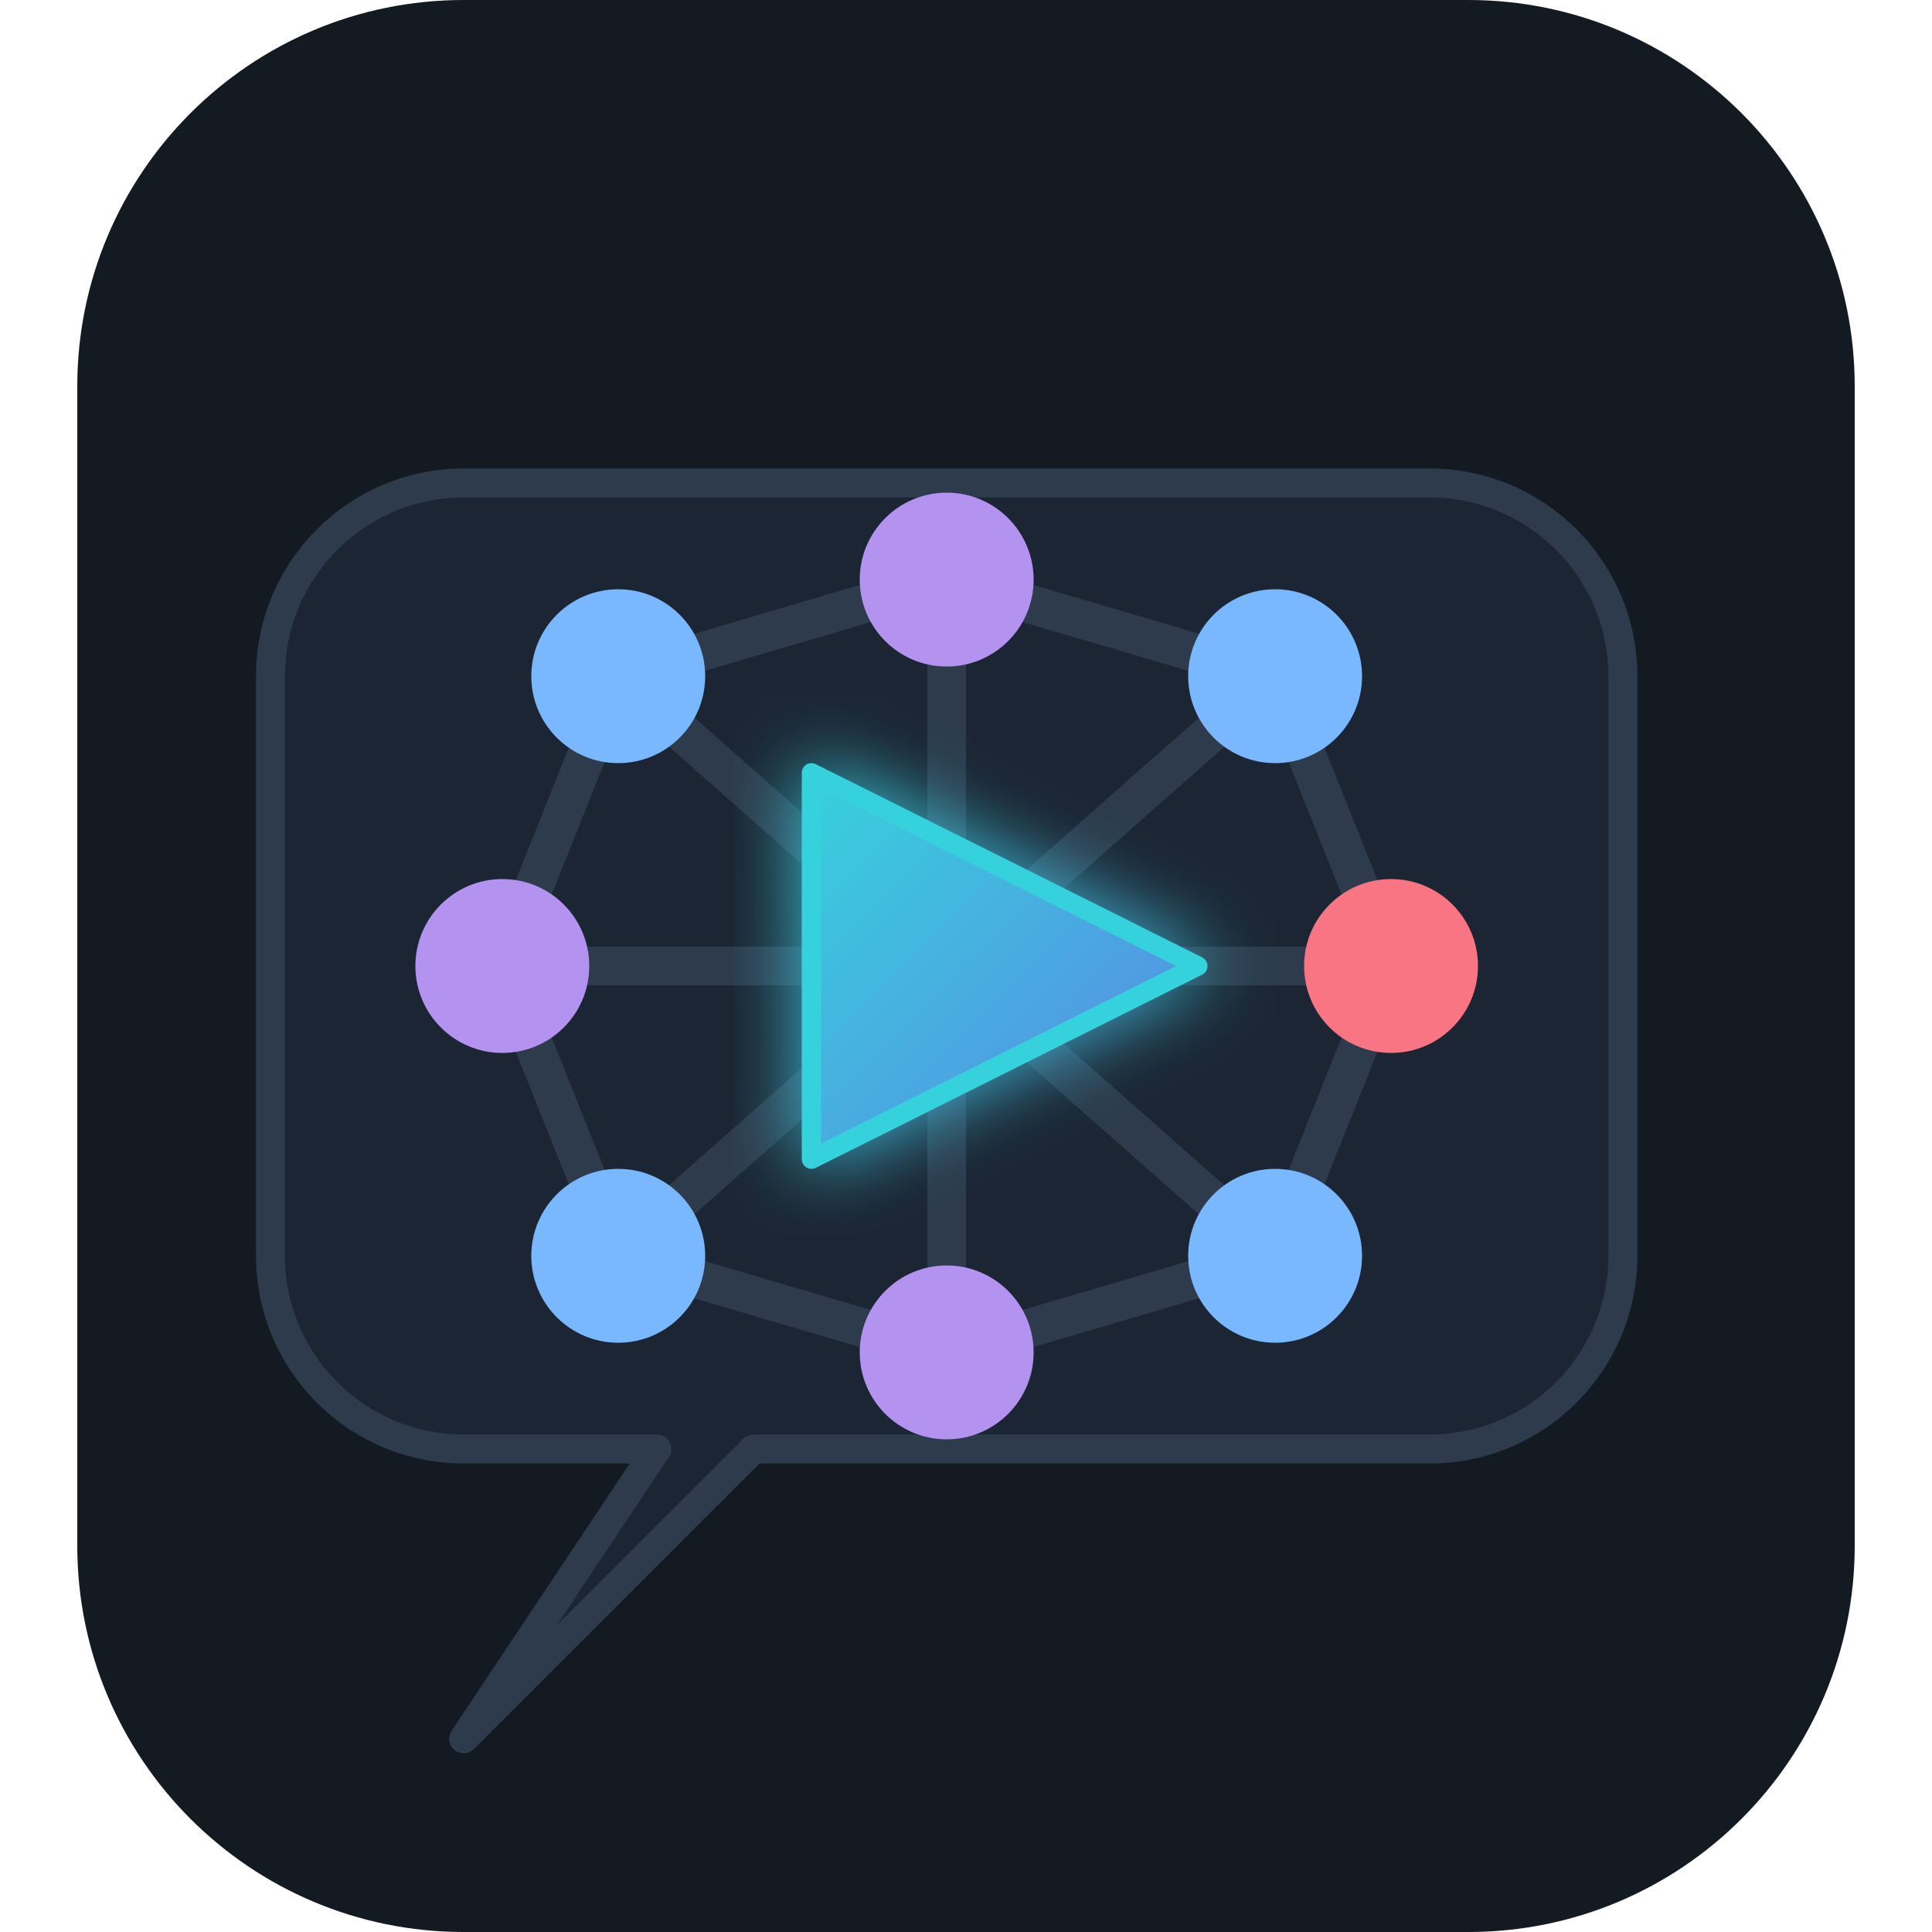
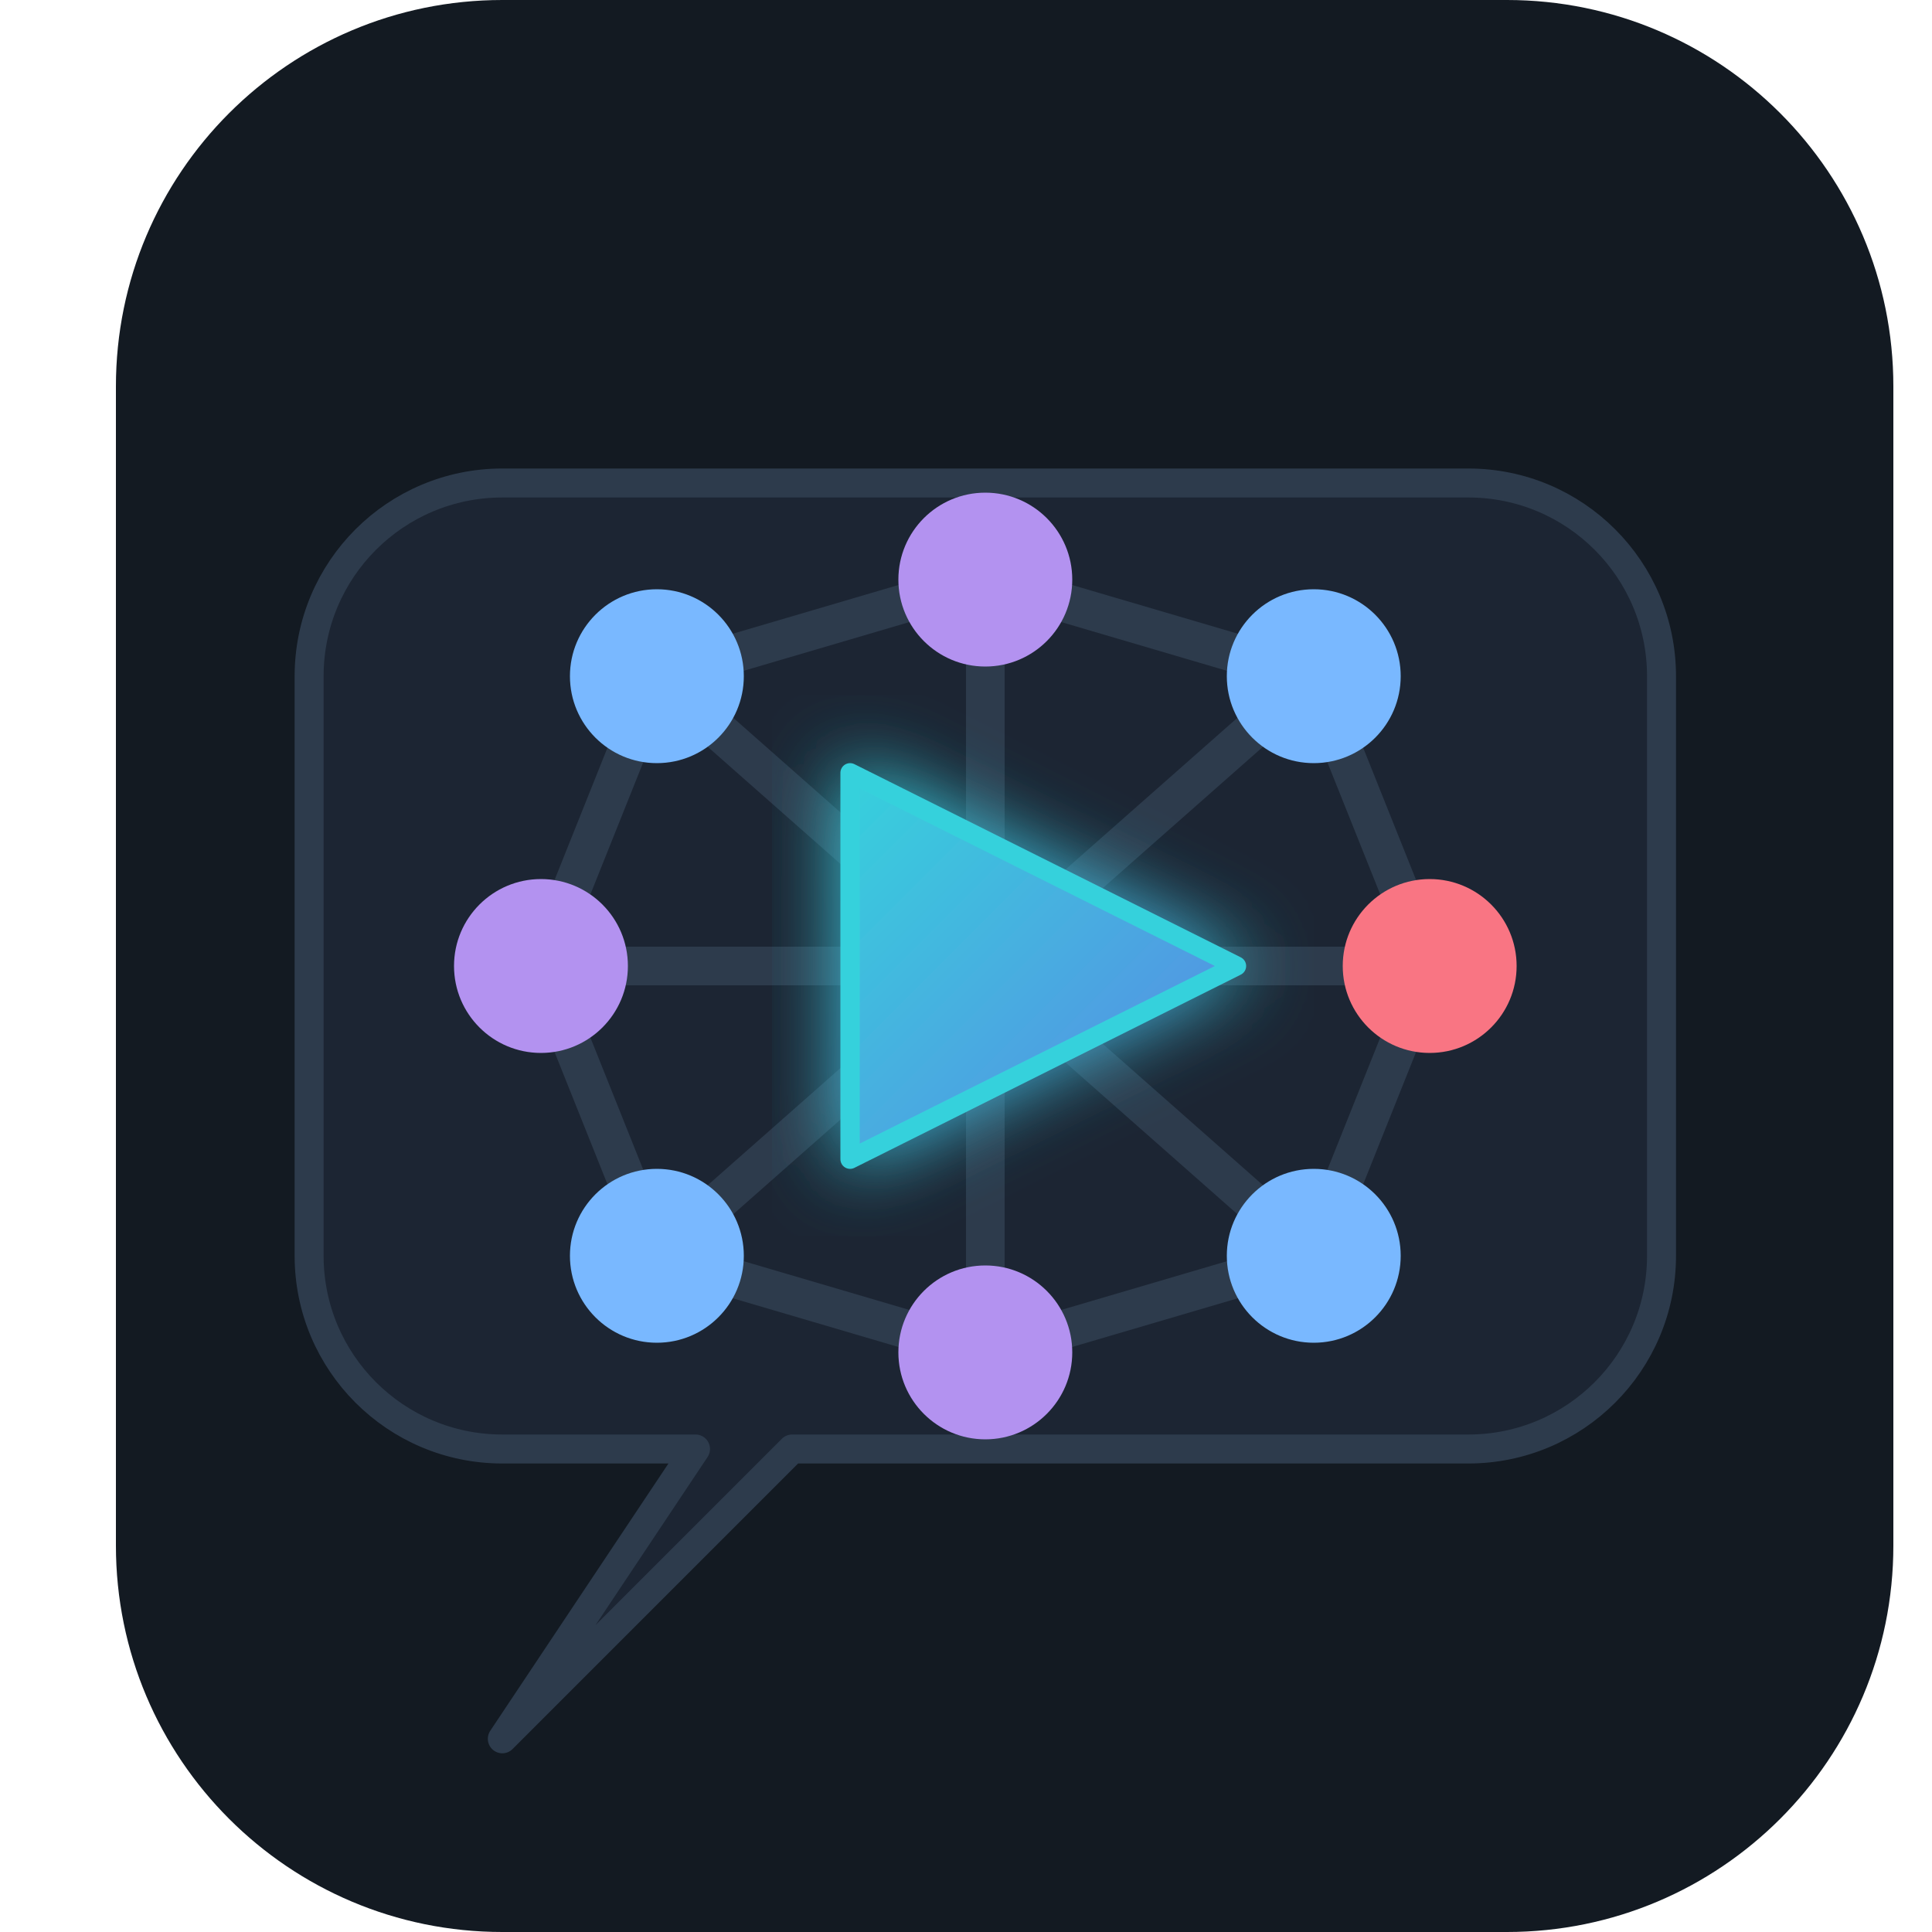
- <svg xmlns="http://www.w3.org/2000/svg" viewBox="-4 0 100 100" width="100" height="100">
+ <svg xmlns="http://www.w3.org/2000/svg" viewBox="-6 0 100 100" width="100" height="100">
  <defs>
    <filter id="glow" x="-20%" y="-20%" width="140%" height="140%">
      <feGaussianBlur stdDeviation="2" result="blur" />
      <feComposite in="SourceGraphic" in2="blur" operator="over" />
    </filter>
    <linearGradient id="playGradient" x1="0%" y1="0%" x2="100%" y2="100%">
      <stop offset="0%" stop-color="#36d1dc" />
      <stop offset="100%" stop-color="#5b86e5" />
    </linearGradient>
  </defs>
  <rect width="92" height="100" rx="20" fill="#131a22" />
  <path d="M 20,25 L 70,25 A 10 10 0 0 1 80,35 L 80,65 A 10 10 0 0 1 70,75 L 35,75 L 20,90 L 30,75 L 20,75 A 10 10 0 0 1 10,65 L 10,35 A 10 10 0 0 1 20,25 Z" fill="#1c2533" stroke="#2d3b4c" stroke-width="1.5" stroke-linejoin="round" />
  <g stroke="#2d3b4c" stroke-width="2" stroke-linecap="round">
    <line x1="28" y1="35" x2="45" y2="30" />
    <line x1="45" y1="30" x2="62" y2="35" />
    <line x1="22" y1="50" x2="68" y2="50" />
    <line x1="28" y1="65" x2="45" y2="70" />
    <line x1="45" y1="70" x2="62" y2="65" />
    <line x1="28" y1="35" x2="22" y2="50" />
    <line x1="62" y1="35" x2="68" y2="50" />
    <line x1="22" y1="50" x2="28" y2="65" />
    <line x1="68" y1="50" x2="62" y2="65" />
    <line x1="28" y1="35" x2="62" y2="65" />
    <line x1="62" y1="35" x2="28" y2="65" />
    <line x1="45" y1="30" x2="45" y2="70" />
    <line x1="22" y1="50" x2="68" y2="50" />
  </g>
  <g>
    <circle cx="28" cy="35" r="4.5" fill="#79b8ff" />
    <circle cx="45" cy="30" r="4.5" fill="#b392f0" />
    <circle cx="62" cy="35" r="4.5" fill="#79b8ff" />
    <circle cx="22" cy="50" r="4.5" fill="#b392f0" />
    <circle cx="68" cy="50" r="4.5" fill="#f97583" />
    <circle cx="28" cy="65" r="4.5" fill="#79b8ff" />
    <circle cx="45" cy="70" r="4.5" fill="#b392f0" />
    <circle cx="62" cy="65" r="4.5" fill="#79b8ff" />
  </g>
  <g filter="url(#glow)">
    <polygon points="38,40 38,60 58,50" fill="url(#playGradient)" stroke="#36d1dc" stroke-width="1" stroke-linejoin="round" />
  </g>
</svg>
